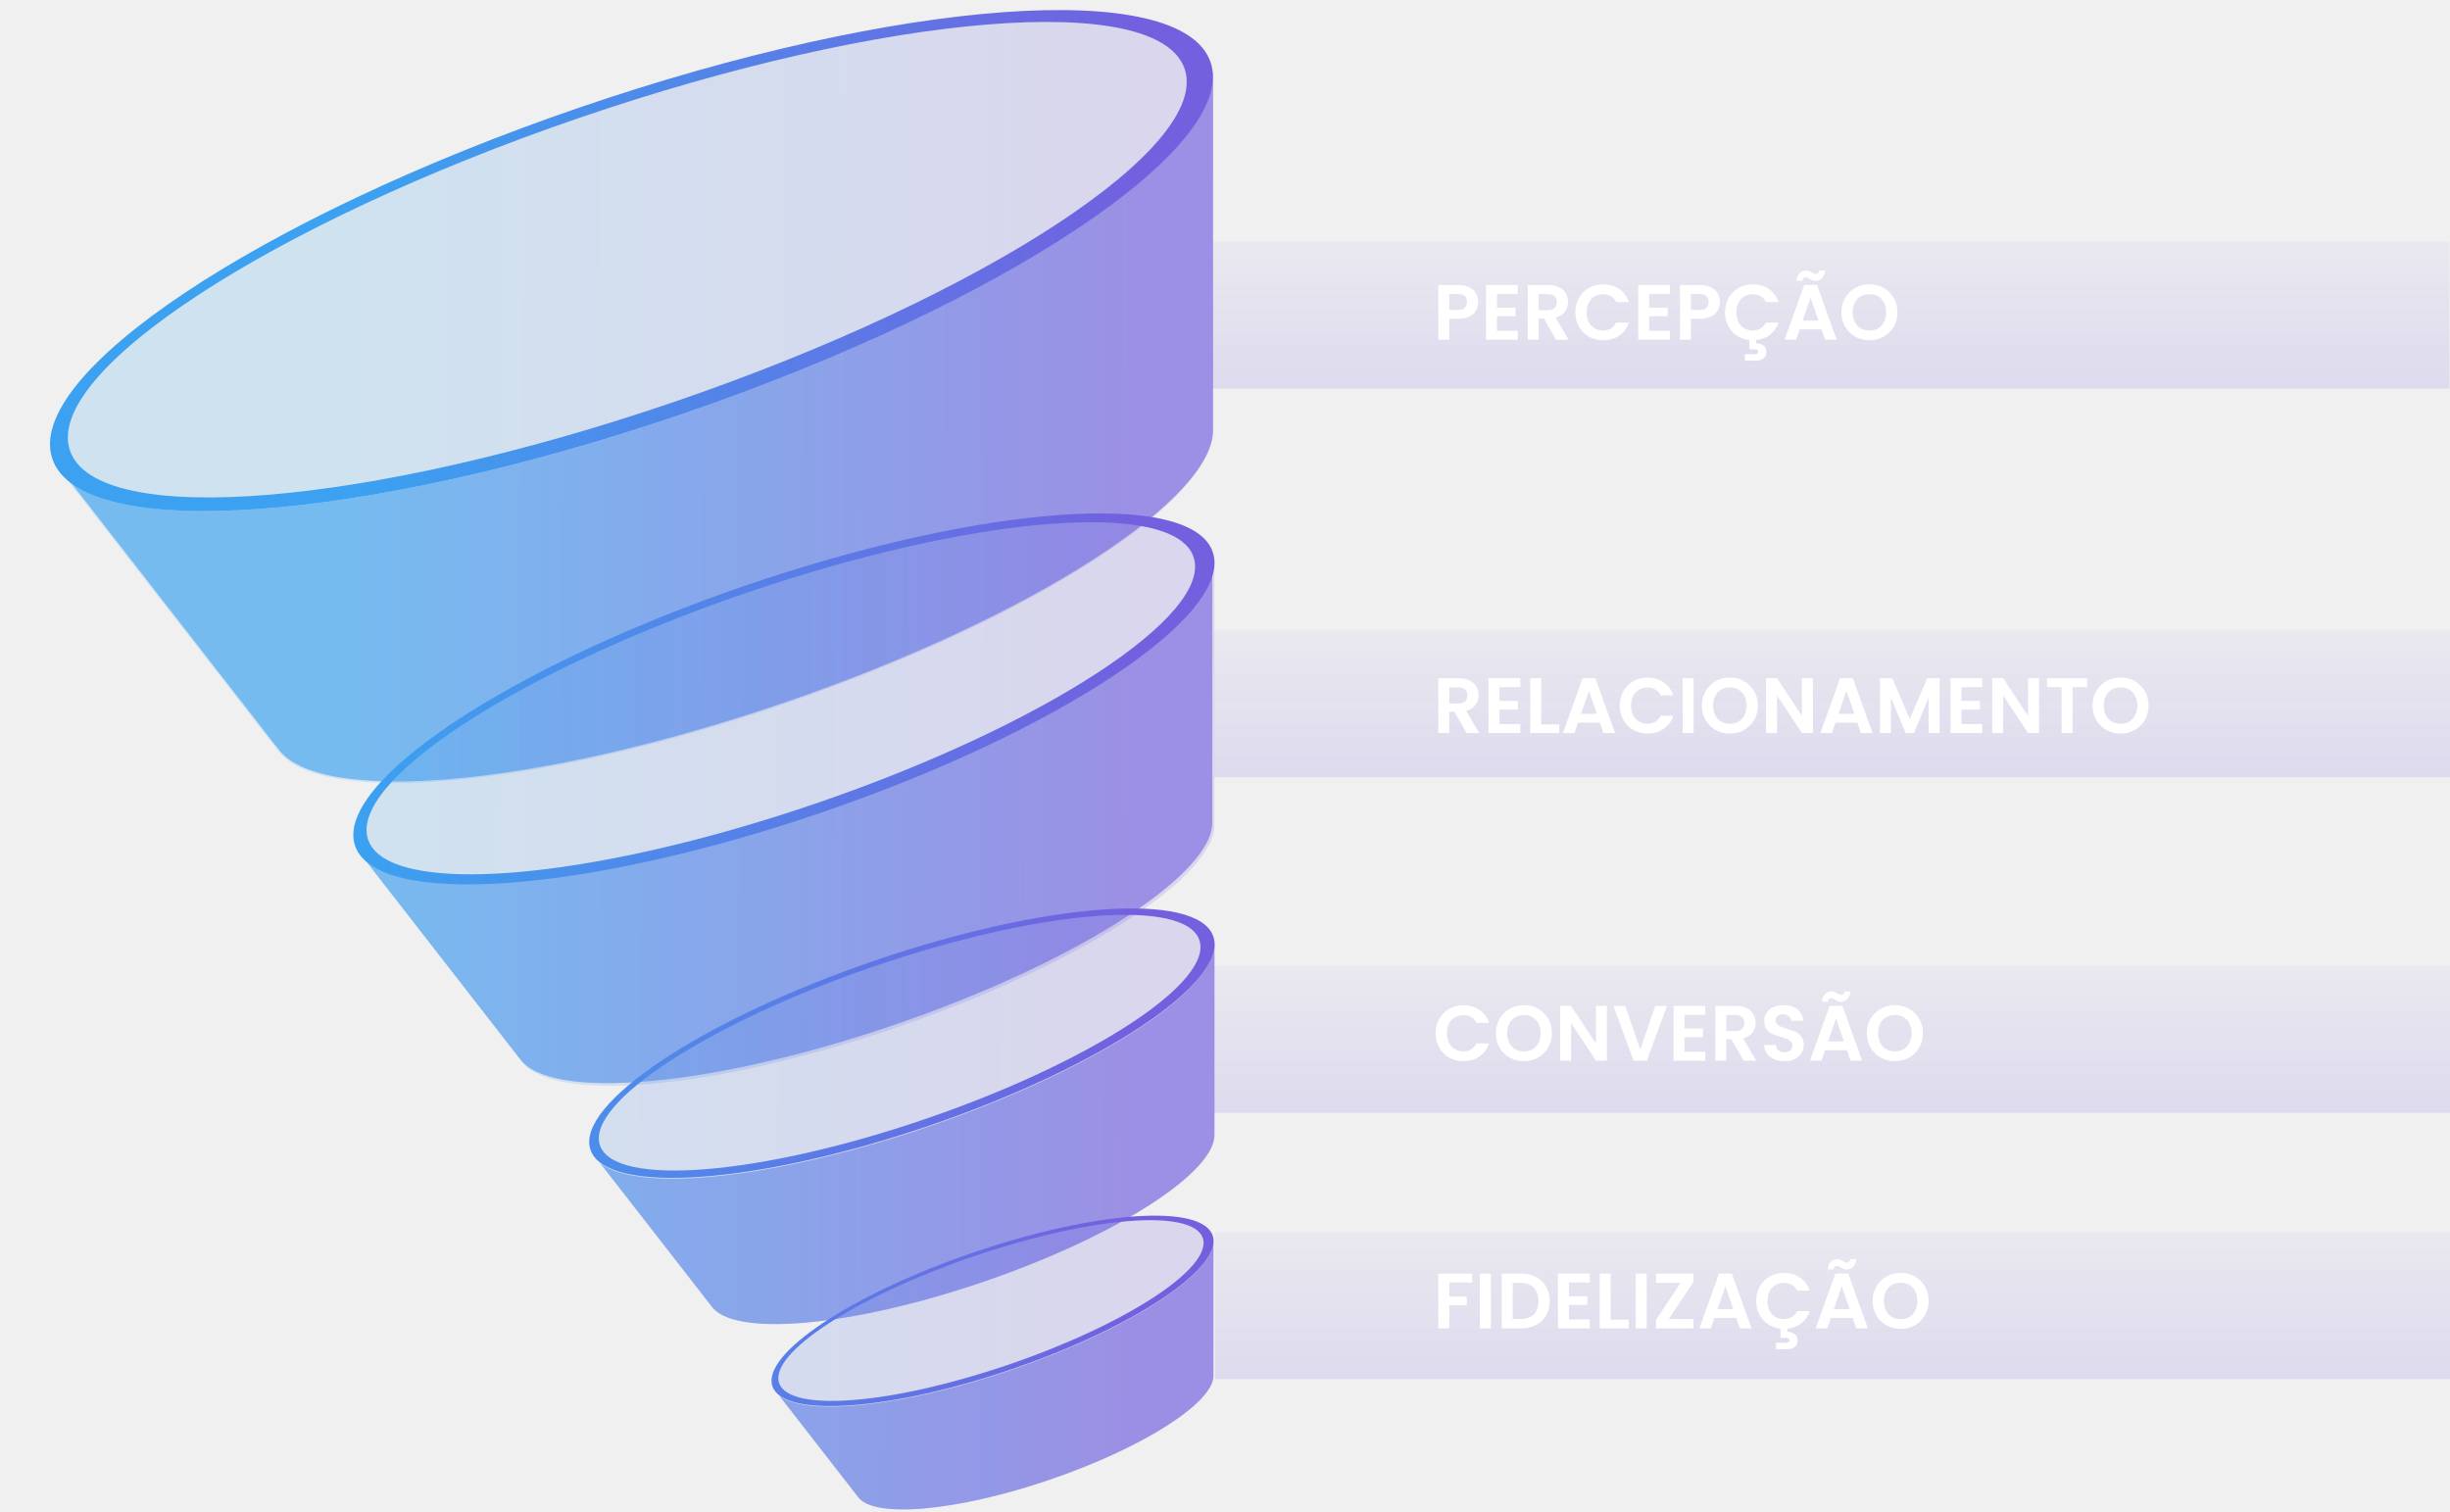
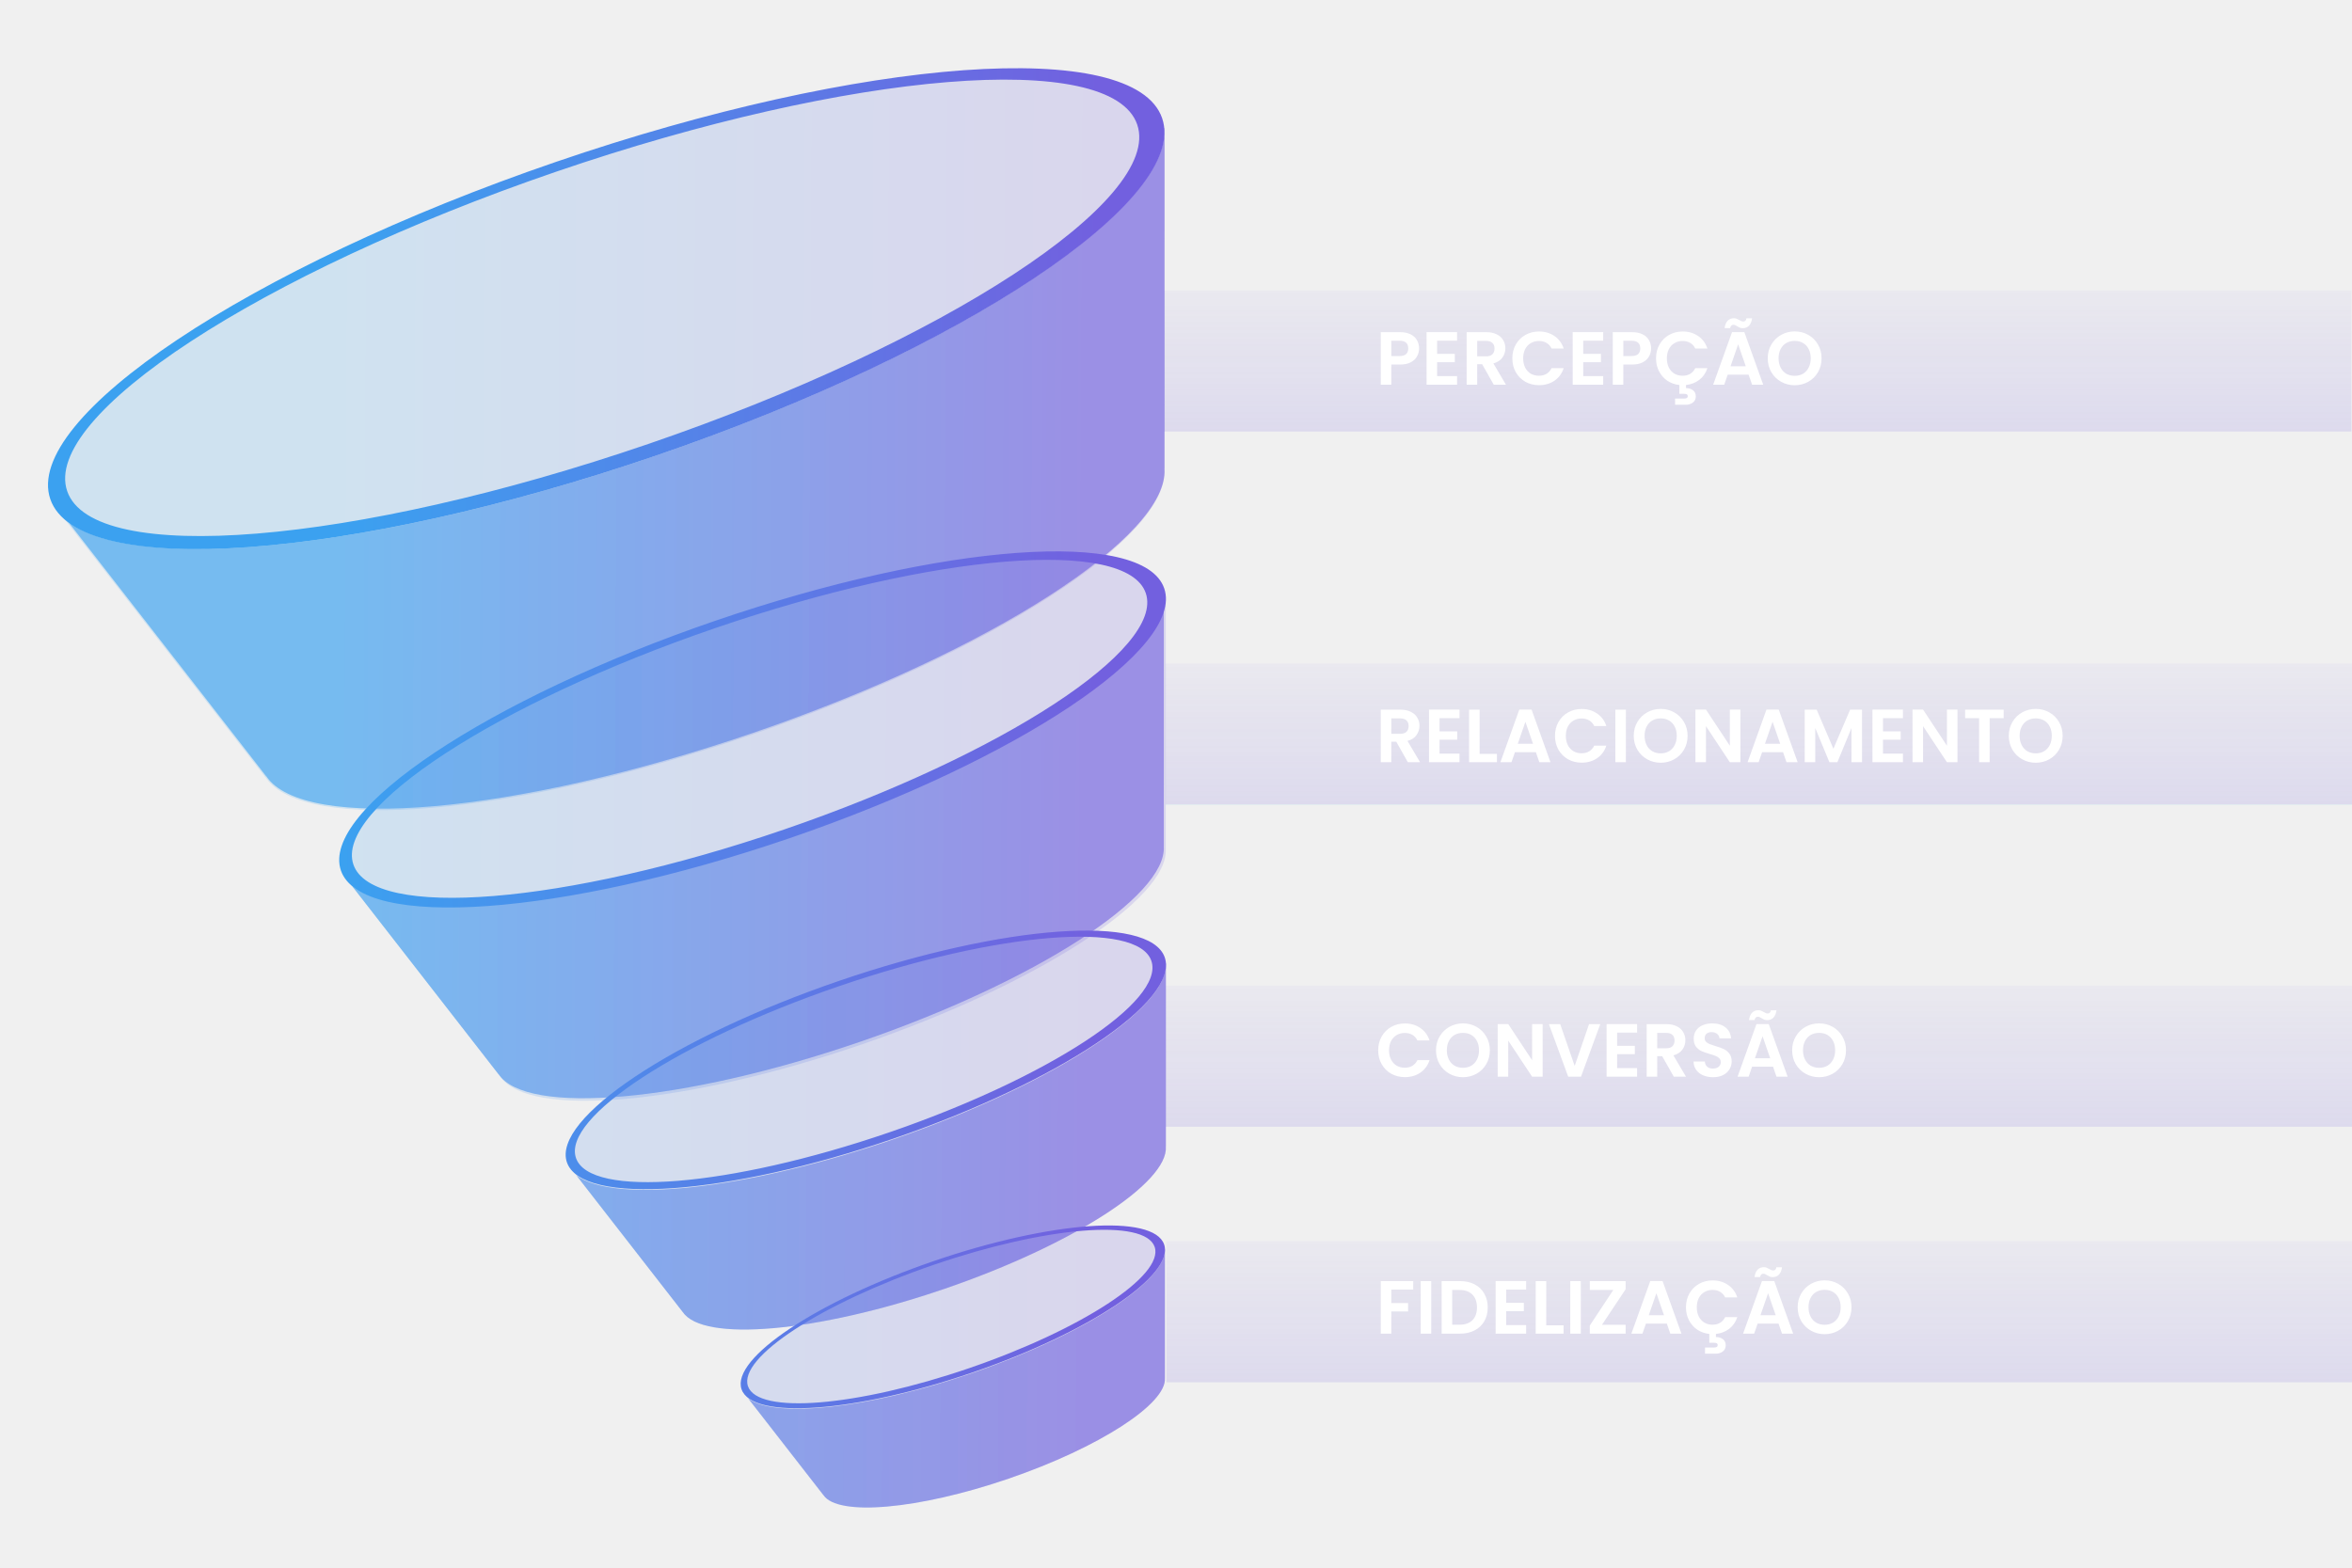
- <svg xmlns="http://www.w3.org/2000/svg" width="100%" height="100%" viewBox="0 0 937 578" fill="none">
+ <svg xmlns="http://www.w3.org/2000/svg" width="30em" height="20em" viewBox="0 0 937 578" fill="none">
  <g clip-path="url(#clip0_1770_126)" y="9.285">
    <g class="step">
      <path opacity="0.3" fill-rule="evenodd" clip-rule="evenodd" d="M460.713 29.202C460.636 27.691 460.362 26.231 459.884 24.827C449.326 -6.186 343.302 1.854 223.072 42.785C102.842 83.716 13.935 142.038 24.494 173.051C24.806 173.97 25.203 174.854 25.681 175.705L20.894 177.317L105.872 286.541L105.92 286.524C120.806 308.921 205.107 301.749 299.937 269.255C394.767 236.76 465.749 190.723 463.771 163.903L463.795 163.895L463.809 28.159L460.713 29.202Z" fill="url(#paint4_linear_1770_126)" fill-opacity="0.6" />
      <path fill-rule="evenodd" clip-rule="evenodd" d="M261.549 158.143C383.863 116.23 474.047 56.071 462.98 23.772C451.912 -8.526 343.785 -0.733 221.47 41.179C99.156 83.092 8.972 143.251 20.039 175.55C31.107 207.848 139.234 200.055 261.549 158.143ZM258.469 153.501C376.182 113.165 463.296 56.214 453.045 26.295C442.793 -3.623 339.057 4.822 221.344 45.157C103.63 85.493 16.516 142.445 26.768 172.363C37.019 202.281 140.755 193.837 258.469 153.501Z" fill="url(#paint4_linear_1770_126)" />
      <path fill-rule="evenodd" clip-rule="evenodd" d="M27.285 184.758L106.019 285.955L106.067 285.939C120.953 308.335 205.253 301.164 300.083 268.669C394.913 236.175 465.896 190.137 463.918 163.318L463.941 163.309L463.955 27.574L463.788 27.63C466.533 60.816 378.86 117.873 261.626 158.099C152.951 195.388 55.447 205.665 27.285 184.758Z" fill="url(#paint4_linear_1770_126)" fill-opacity="0.6" />
      <path opacity="0.15" d="M463.658 92.418L936.764 92.418L936.764 148.623L463.658 148.623L463.658 92.418Z" fill="url(#paint9_linear_1770_126)" />
      <path d="M565.342 115.501C565.342 116.621 565.072 117.671 564.532 118.651C564.012 119.631 563.182 120.421 562.042 121.021C560.922 121.621 559.502 121.921 557.782 121.921H554.272V129.961H550.072V109.021H557.782C559.402 109.021 560.782 109.301 561.922 109.861C563.062 110.421 563.912 111.191 564.472 112.171C565.052 113.151 565.342 114.261 565.342 115.501ZM557.602 118.531C558.762 118.531 559.622 118.271 560.182 117.751C560.742 117.211 561.022 116.461 561.022 115.501C561.022 113.461 559.882 112.441 557.602 112.441H554.272V118.531H557.602ZM572.524 112.411V117.661H579.574V120.991H572.524V126.541H580.474V129.961H568.324V108.991H580.474V112.411H572.524ZM595.091 129.961L590.471 121.801H588.491V129.961H584.291V109.021H592.151C593.771 109.021 595.151 109.311 596.291 109.891C597.431 110.451 598.281 111.221 598.841 112.201C599.421 113.161 599.711 114.241 599.711 115.441C599.711 116.821 599.311 118.071 598.511 119.191C597.711 120.291 596.521 121.051 594.941 121.471L599.951 129.961H595.091ZM588.491 118.651H592.001C593.141 118.651 593.991 118.381 594.551 117.841C595.111 117.281 595.391 116.511 595.391 115.531C595.391 114.571 595.111 113.831 594.551 113.311C593.991 112.771 593.141 112.501 592.001 112.501H588.491V118.651ZM602.489 119.461C602.489 117.401 602.949 115.561 603.869 113.941C604.809 112.301 606.079 111.031 607.679 110.131C609.299 109.211 611.109 108.751 613.109 108.751C615.449 108.751 617.499 109.351 619.259 110.551C621.019 111.751 622.249 113.411 622.949 115.531H618.119C617.639 114.531 616.959 113.781 616.079 113.281C615.219 112.781 614.219 112.531 613.079 112.531C611.859 112.531 610.769 112.821 609.809 113.401C608.869 113.961 608.129 114.761 607.589 115.801C607.069 116.841 606.809 118.061 606.809 119.461C606.809 120.841 607.069 122.061 607.589 123.121C608.129 124.161 608.869 124.971 609.809 125.551C610.769 126.111 611.859 126.391 613.079 126.391C614.219 126.391 615.219 126.141 616.079 125.641C616.959 125.121 617.639 124.361 618.119 123.361H622.949C622.249 125.501 621.019 127.171 619.259 128.371C617.519 129.551 615.469 130.141 613.109 130.141C611.109 130.141 609.299 129.691 607.679 128.791C606.079 127.871 604.809 126.601 603.869 124.981C602.949 123.361 602.489 121.521 602.489 119.461ZM630.737 112.411V117.661H637.787V120.991H630.737V126.541H638.687V129.961H626.537V108.991H638.687V112.411H630.737ZM657.774 115.501C657.774 116.621 657.504 117.671 656.964 118.651C656.444 119.631 655.614 120.421 654.474 121.021C653.354 121.621 651.934 121.921 650.214 121.921H646.704V129.961H642.504V109.021H650.214C651.834 109.021 653.214 109.301 654.354 109.861C655.494 110.421 656.344 111.191 656.904 112.171C657.484 113.151 657.774 114.261 657.774 115.501ZM650.034 118.531C651.194 118.531 652.054 118.271 652.614 117.751C653.174 117.211 653.454 116.461 653.454 115.501C653.454 113.461 652.314 112.441 650.034 112.441H646.704V118.531H650.034ZM670.326 126.391C671.466 126.391 672.466 126.141 673.326 125.641C674.206 125.121 674.886 124.361 675.366 123.361H680.196C679.576 125.281 678.506 126.831 676.986 128.011C675.486 129.171 673.716 129.861 671.676 130.081V131.311C672.776 131.311 673.696 131.591 674.436 132.151C675.196 132.711 675.576 133.521 675.576 134.581C675.576 135.661 675.186 136.491 674.406 137.071C673.646 137.651 672.706 137.941 671.586 137.941H667.326V135.481H670.896C671.376 135.481 671.736 135.411 671.976 135.271C672.236 135.131 672.366 134.881 672.366 134.521C672.366 134.161 672.236 133.911 671.976 133.771C671.736 133.651 671.376 133.591 670.896 133.591H669.036V130.081C667.256 129.881 665.656 129.311 664.236 128.371C662.836 127.411 661.736 126.161 660.936 124.621C660.136 123.081 659.736 121.361 659.736 119.461C659.736 117.401 660.196 115.561 661.116 113.941C662.056 112.301 663.326 111.031 664.926 110.131C666.546 109.211 668.356 108.751 670.356 108.751C672.696 108.751 674.746 109.351 676.506 110.551C678.266 111.751 679.496 113.411 680.196 115.531H675.366C674.886 114.531 674.206 113.781 673.326 113.281C672.466 112.781 671.466 112.531 670.326 112.531C669.106 112.531 668.016 112.821 667.056 113.401C666.116 113.961 665.376 114.761 664.836 115.801C664.316 116.841 664.056 118.061 664.056 119.461C664.056 120.841 664.316 122.061 664.836 123.121C665.376 124.161 666.116 124.971 667.056 125.551C668.016 126.111 669.106 126.391 670.326 126.391ZM696.623 125.971H688.283L686.903 129.961H682.493L690.023 108.991H694.913L702.443 129.961H698.003L696.623 125.971ZM695.483 122.611L692.453 113.851L689.423 122.611H695.483ZM687.053 107.401C687.233 106.081 687.643 105.101 688.283 104.461C688.943 103.801 689.773 103.471 690.773 103.471C691.193 103.471 691.563 103.541 691.883 103.681C692.203 103.801 692.563 103.981 692.963 104.221C693.563 104.601 694.063 104.791 694.463 104.791C695.203 104.791 695.633 104.361 695.753 103.501H698.003C697.823 104.821 697.403 105.811 696.743 106.471C696.103 107.111 695.283 107.431 694.283 107.431C693.863 107.431 693.493 107.371 693.173 107.251C692.853 107.111 692.493 106.921 692.093 106.681C691.513 106.281 691.013 106.081 690.593 106.081C689.853 106.081 689.413 106.521 689.273 107.401H687.053ZM714.978 130.171C713.018 130.171 711.218 129.711 709.578 128.791C707.938 127.871 706.638 126.601 705.678 124.981C704.718 123.341 704.238 121.491 704.238 119.431C704.238 117.391 704.718 115.561 705.678 113.941C706.638 112.301 707.938 111.021 709.578 110.101C711.218 109.181 713.018 108.721 714.978 108.721C716.958 108.721 718.758 109.181 720.378 110.101C722.018 111.021 723.308 112.301 724.248 113.941C725.208 115.561 725.688 117.391 725.688 119.431C725.688 121.491 725.208 123.341 724.248 124.981C723.308 126.601 722.018 127.871 720.378 128.791C718.738 129.711 716.938 130.171 714.978 130.171ZM714.978 126.421C716.238 126.421 717.348 126.141 718.308 125.581C719.268 125.001 720.018 124.181 720.558 123.121C721.098 122.061 721.368 120.831 721.368 119.431C721.368 118.031 721.098 116.811 720.558 115.771C720.018 114.711 719.268 113.901 718.308 113.341C717.348 112.781 716.238 112.501 714.978 112.501C713.718 112.501 712.598 112.781 711.618 113.341C710.658 113.901 709.908 114.711 709.368 115.771C708.828 116.811 708.558 118.031 708.558 119.431C708.558 120.831 708.828 122.061 709.368 123.121C709.908 124.181 710.658 125.001 711.618 125.581C712.598 126.141 713.718 126.421 714.978 126.421Z" fill="white" />
    </g>
    <g class="step">
      <path opacity="0.3" fill-rule="evenodd" clip-rule="evenodd" d="M462.133 215.138C462.076 214.02 461.873 212.939 461.52 211.9C453.701 188.935 375.189 194.888 286.158 225.198C197.126 255.508 131.29 298.696 139.108 321.661C139.34 322.341 139.633 322.996 139.987 323.625L136.443 324.819L199.37 405.7L199.405 405.688C210.428 422.274 272.854 416.963 343.077 392.901C413.3 368.838 465.864 334.746 464.398 314.886L464.416 314.88L464.426 214.366L462.133 215.138Z" fill="url(#paint4_linear_1770_126)" fill-opacity="0.6" />
      <path fill-rule="evenodd" clip-rule="evenodd" d="M314.65 310.627C405.225 279.59 472.007 235.041 463.812 211.124C455.616 187.207 375.547 192.978 284.972 224.014C194.396 255.051 127.614 299.6 135.81 323.517C144.006 347.434 224.075 341.663 314.65 310.627ZM312.37 307.192C399.537 277.323 464.047 235.15 456.455 212.995C448.863 190.84 372.046 197.094 284.878 226.963C197.71 256.831 133.201 299.005 140.793 321.16C148.384 343.314 225.202 337.061 312.37 307.192Z" fill="url(#paint4_linear_1770_126)" />
      <path fill-rule="evenodd" clip-rule="evenodd" d="M140.281 329.76L198.587 404.701L198.622 404.689C209.644 421.274 272.07 415.964 342.294 391.901C412.517 367.839 465.08 333.747 463.615 313.887L463.632 313.881L463.642 213.367L463.519 213.409C465.55 237.983 400.627 280.234 313.816 310.021C233.338 337.635 161.132 345.245 140.281 329.76Z" fill="url(#paint4_linear_1770_126)" fill-opacity="0.6" />
      <path opacity="0.15" d="M464.355 241.096L937.462 241.096L937.462 297.301L464.355 297.301L464.355 241.096Z" fill="url(#paint8_linear_1770_126)" />
      <path d="M560.872 280.381L556.252 272.221H554.272V280.381H550.072V259.441H557.932C559.552 259.441 560.932 259.731 562.072 260.311C563.212 260.871 564.062 261.641 564.622 262.621C565.202 263.581 565.492 264.661 565.492 265.861C565.492 267.241 565.092 268.491 564.292 269.611C563.492 270.711 562.302 271.471 560.722 271.891L565.732 280.381H560.872ZM554.272 269.071H557.782C558.922 269.071 559.772 268.801 560.332 268.261C560.892 267.701 561.172 266.931 561.172 265.951C561.172 264.991 560.892 264.251 560.332 263.731C559.772 263.191 558.922 262.921 557.782 262.921H554.272V269.071ZM573.491 262.831V268.081H580.541V271.411H573.491V276.961H581.441V280.381H569.291V259.411H581.441V262.831H573.491ZM589.458 277.051H596.358V280.381H585.258V259.441H589.458V277.051ZM611.867 276.391H603.527L602.147 280.381H597.737L605.267 259.411H610.157L617.687 280.381H613.247L611.867 276.391ZM610.727 273.031L607.697 264.271L604.667 273.031H610.727ZM619.482 269.881C619.482 267.821 619.942 265.981 620.862 264.361C621.802 262.721 623.072 261.451 624.672 260.551C626.292 259.631 628.102 259.171 630.102 259.171C632.442 259.171 634.492 259.771 636.252 260.971C638.012 262.171 639.242 263.831 639.942 265.951H635.112C634.632 264.951 633.952 264.201 633.072 263.701C632.212 263.201 631.212 262.951 630.072 262.951C628.852 262.951 627.762 263.241 626.802 263.821C625.862 264.381 625.122 265.181 624.582 266.221C624.062 267.261 623.802 268.481 623.802 269.881C623.802 271.261 624.062 272.481 624.582 273.541C625.122 274.581 625.862 275.391 626.802 275.971C627.762 276.531 628.852 276.811 630.072 276.811C631.212 276.811 632.212 276.561 633.072 276.061C633.952 275.541 634.632 274.781 635.112 273.781H639.942C639.242 275.921 638.012 277.591 636.252 278.791C634.512 279.971 632.462 280.561 630.102 280.561C628.102 280.561 626.292 280.111 624.672 279.211C623.072 278.291 621.802 277.021 620.862 275.401C619.942 273.781 619.482 271.941 619.482 269.881ZM647.729 259.441V280.381H643.529V259.441H647.729ZM661.599 280.591C659.639 280.591 657.839 280.131 656.199 279.211C654.559 278.291 653.259 277.021 652.299 275.401C651.339 273.761 650.859 271.911 650.859 269.851C650.859 267.811 651.339 265.981 652.299 264.361C653.259 262.721 654.559 261.441 656.199 260.521C657.839 259.601 659.639 259.141 661.599 259.141C663.579 259.141 665.379 259.601 666.999 260.521C668.639 261.441 669.929 262.721 670.869 264.361C671.829 265.981 672.309 267.811 672.309 269.851C672.309 271.911 671.829 273.761 670.869 275.401C669.929 277.021 668.639 278.291 666.999 279.211C665.359 280.131 663.559 280.591 661.599 280.591ZM661.599 276.841C662.859 276.841 663.969 276.561 664.929 276.001C665.889 275.421 666.639 274.601 667.179 273.541C667.719 272.481 667.989 271.251 667.989 269.851C667.989 268.451 667.719 267.231 667.179 266.191C666.639 265.131 665.889 264.321 664.929 263.761C663.969 263.201 662.859 262.921 661.599 262.921C660.339 262.921 659.219 263.201 658.239 263.761C657.279 264.321 656.529 265.131 655.989 266.191C655.449 267.231 655.179 268.451 655.179 269.851C655.179 271.251 655.449 272.481 655.989 273.541C656.529 274.601 657.279 275.421 658.239 276.001C659.219 276.561 660.339 276.841 661.599 276.841ZM693.343 280.381H689.143L679.633 266.011V280.381H675.433V259.411H679.633L689.143 273.811V259.411H693.343V280.381ZM710.334 276.391H701.994L700.614 280.381H696.204L703.734 259.411H708.624L716.154 280.381H711.714L710.334 276.391ZM709.194 273.031L706.164 264.271L703.134 273.031H709.194ZM741.798 259.441V280.381H737.598V266.761L731.988 280.381H728.808L723.168 266.761V280.381H718.968V259.441H723.738L730.398 275.011L737.058 259.441H741.798ZM750.151 262.831V268.081H757.201V271.411H750.151V276.961H758.101V280.381H745.951V259.411H758.101V262.831H750.151ZM779.828 280.381H775.628L766.118 266.011V280.381H761.918V259.411H766.118L775.628 273.811V259.411H779.828V280.381ZM798.228 259.441V262.831H792.648V280.381H788.448V262.831H782.868V259.441H798.228ZM811.013 280.591C809.053 280.591 807.253 280.131 805.613 279.211C803.973 278.291 802.673 277.021 801.713 275.401C800.753 273.761 800.273 271.911 800.273 269.851C800.273 267.811 800.753 265.981 801.713 264.361C802.673 262.721 803.973 261.441 805.613 260.521C807.253 259.601 809.053 259.141 811.013 259.141C812.993 259.141 814.793 259.601 816.413 260.521C818.053 261.441 819.343 262.721 820.283 264.361C821.243 265.981 821.723 267.811 821.723 269.851C821.723 271.911 821.243 273.761 820.283 275.401C819.343 277.021 818.053 278.291 816.413 279.211C814.773 280.131 812.973 280.591 811.013 280.591ZM811.013 276.841C812.273 276.841 813.383 276.561 814.343 276.001C815.303 275.421 816.053 274.601 816.593 273.541C817.133 272.481 817.403 271.251 817.403 269.851C817.403 268.451 817.133 267.231 816.593 266.191C816.053 265.131 815.303 264.321 814.343 263.761C813.383 263.201 812.273 262.921 811.013 262.921C809.753 262.921 808.633 263.201 807.653 263.761C806.693 264.321 805.943 265.131 805.403 266.191C804.863 267.231 804.593 268.451 804.593 269.851C804.593 271.251 804.863 272.481 805.403 273.541C805.943 274.601 806.693 275.421 807.653 276.001C808.633 276.561 809.753 276.841 811.013 276.841Z" fill="white" />
    </g>
    <g class="step">
      <path opacity="0.3" fill-rule="evenodd" clip-rule="evenodd" d="M462.809 361.102C462.768 360.289 462.62 359.504 462.363 358.749C456.686 342.072 399.673 346.396 335.021 368.406C270.37 390.415 222.562 421.777 228.239 438.454C228.407 438.948 228.621 439.424 228.878 439.881L226.303 440.748L271.999 499.481L272.025 499.473C280.029 511.516 325.361 507.66 376.354 490.186C427.348 472.713 465.517 447.957 464.453 433.535L464.466 433.531L464.473 360.541L462.809 361.102Z" fill="url(#paint4_linear_1770_126)" fill-opacity="0.6" />
      <path fill-rule="evenodd" clip-rule="evenodd" d="M355.711 430.44C421.484 407.903 469.979 375.553 464.028 358.185C458.076 340.817 399.933 345.008 334.16 367.545C268.387 390.083 219.892 422.433 225.844 439.801C231.795 457.169 289.939 452.978 355.711 430.44ZM354.055 427.944C417.353 406.254 464.198 375.629 458.685 359.541C453.172 343.453 397.39 347.994 334.092 369.684C270.793 391.374 223.949 421.999 229.462 438.087C234.974 454.175 290.757 449.634 354.055 427.944Z" fill="url(#paint4_linear_1770_126)" />
      <path fill-rule="evenodd" clip-rule="evenodd" d="M229.66 445.061L271.999 499.48L272.024 499.471C280.025 511.517 325.358 507.661 376.354 490.187C427.35 472.713 465.52 447.955 464.453 433.534L464.466 433.529L464.474 360.54L464.384 360.57C465.86 378.415 418.715 409.096 355.675 430.727C297.235 450.779 244.801 456.305 229.66 445.061Z" fill="url(#paint4_linear_1770_126)" fill-opacity="0.6" />
      <path opacity="0.15" d="M464.355 369.43L937.462 369.43L937.462 425.635L464.355 425.635L464.355 369.43Z" fill="url(#paint7_linear_1770_126)" />
      <path d="M549.052 395.184C549.052 393.124 549.512 391.284 550.432 389.664C551.372 388.024 552.642 386.754 554.242 385.854C555.862 384.934 557.672 384.474 559.672 384.474C562.012 384.474 564.062 385.074 565.822 386.274C567.582 387.474 568.812 389.134 569.512 391.254H564.682C564.202 390.254 563.522 389.504 562.642 389.004C561.782 388.504 560.782 388.254 559.642 388.254C558.422 388.254 557.332 388.544 556.372 389.124C555.432 389.684 554.692 390.484 554.152 391.524C553.632 392.564 553.372 393.784 553.372 395.184C553.372 396.564 553.632 397.784 554.152 398.844C554.692 399.884 555.432 400.694 556.372 401.274C557.332 401.834 558.422 402.114 559.642 402.114C560.782 402.114 561.782 401.864 562.642 401.364C563.522 400.844 564.202 400.084 564.682 399.084H569.512C568.812 401.224 567.582 402.894 565.822 404.094C564.082 405.274 562.032 405.864 559.672 405.864C557.672 405.864 555.862 405.414 554.242 404.514C552.642 403.594 551.372 402.324 550.432 400.704C549.512 399.084 549.052 397.244 549.052 395.184ZM582.819 405.894C580.859 405.894 579.059 405.434 577.419 404.514C575.779 403.594 574.479 402.324 573.519 400.704C572.559 399.064 572.079 397.214 572.079 395.154C572.079 393.114 572.559 391.284 573.519 389.664C574.479 388.024 575.779 386.744 577.419 385.824C579.059 384.904 580.859 384.444 582.819 384.444C584.799 384.444 586.599 384.904 588.219 385.824C589.859 386.744 591.149 388.024 592.089 389.664C593.049 391.284 593.529 393.114 593.529 395.154C593.529 397.214 593.049 399.064 592.089 400.704C591.149 402.324 589.859 403.594 588.219 404.514C586.579 405.434 584.779 405.894 582.819 405.894ZM582.819 402.144C584.079 402.144 585.189 401.864 586.149 401.304C587.109 400.724 587.859 399.904 588.399 398.844C588.939 397.784 589.209 396.554 589.209 395.154C589.209 393.754 588.939 392.534 588.399 391.494C587.859 390.434 587.109 389.624 586.149 389.064C585.189 388.504 584.079 388.224 582.819 388.224C581.559 388.224 580.439 388.504 579.459 389.064C578.499 389.624 577.749 390.434 577.209 391.494C576.669 392.534 576.399 393.754 576.399 395.154C576.399 396.554 576.669 397.784 577.209 398.844C577.749 399.904 578.499 400.724 579.459 401.304C580.439 401.864 581.559 402.144 582.819 402.144ZM614.564 405.684H610.364L600.854 391.314V405.684H596.654V384.714H600.854L610.364 399.114V384.714H614.564V405.684ZM637.525 384.744L629.845 405.684H624.745L617.065 384.744H621.565L627.325 401.394L633.055 384.744H637.525ZM644.243 388.134V393.384H651.293V396.714H644.243V402.264H652.193V405.684H640.043V384.714H652.193V388.134H644.243ZM666.809 405.684L662.189 397.524H660.209V405.684H656.009V384.744H663.869C665.489 384.744 666.869 385.034 668.009 385.614C669.149 386.174 669.999 386.944 670.559 387.924C671.139 388.884 671.429 389.964 671.429 391.164C671.429 392.544 671.029 393.794 670.229 394.914C669.429 396.014 668.239 396.774 666.659 397.194L671.669 405.684H666.809ZM660.209 394.374H663.719C664.859 394.374 665.709 394.104 666.269 393.564C666.829 393.004 667.109 392.234 667.109 391.254C667.109 390.294 666.829 389.554 666.269 389.034C665.709 388.494 664.859 388.224 663.719 388.224H660.209V394.374ZM682.458 405.894C680.998 405.894 679.678 405.644 678.498 405.144C677.338 404.644 676.418 403.924 675.738 402.984C675.058 402.044 674.708 400.934 674.688 399.654H679.188C679.248 400.514 679.548 401.194 680.088 401.694C680.648 402.194 681.408 402.444 682.368 402.444C683.348 402.444 684.118 402.214 684.678 401.754C685.238 401.274 685.518 400.654 685.518 399.894C685.518 399.274 685.328 398.764 684.948 398.364C684.568 397.964 684.088 397.654 683.508 397.434C682.948 397.194 682.168 396.934 681.168 396.654C679.808 396.254 678.698 395.864 677.838 395.484C676.998 395.084 676.268 394.494 675.648 393.714C675.048 392.914 674.748 391.854 674.748 390.534C674.748 389.294 675.058 388.214 675.678 387.294C676.298 386.374 677.168 385.674 678.288 385.194C679.408 384.694 680.688 384.444 682.128 384.444C684.288 384.444 686.038 384.974 687.378 386.034C688.738 387.074 689.488 388.534 689.628 390.414H685.008C684.968 389.694 684.658 389.104 684.078 388.644C683.518 388.164 682.768 387.924 681.828 387.924C681.008 387.924 680.348 388.134 679.848 388.554C679.368 388.974 679.128 389.584 679.128 390.384C679.128 390.944 679.308 391.414 679.668 391.794C680.048 392.154 680.508 392.454 681.048 392.694C681.608 392.914 682.388 393.174 683.388 393.474C684.748 393.874 685.858 394.274 686.718 394.674C687.578 395.074 688.318 395.674 688.938 396.474C689.558 397.274 689.868 398.324 689.868 399.624C689.868 400.744 689.578 401.784 688.998 402.744C688.418 403.704 687.568 404.474 686.448 405.054C685.328 405.614 683.998 405.894 682.458 405.894ZM706.349 401.694H698.009L696.629 405.684H692.219L699.749 384.714H704.639L712.169 405.684H707.729L706.349 401.694ZM705.209 398.334L702.179 389.574L699.149 398.334H705.209ZM696.779 383.124C696.959 381.804 697.369 380.824 698.009 380.184C698.669 379.524 699.499 379.194 700.499 379.194C700.919 379.194 701.289 379.264 701.609 379.404C701.929 379.524 702.289 379.704 702.689 379.944C703.289 380.324 703.789 380.514 704.189 380.514C704.929 380.514 705.359 380.084 705.479 379.224H707.729C707.549 380.544 707.129 381.534 706.469 382.194C705.829 382.834 705.009 383.154 704.009 383.154C703.589 383.154 703.219 383.094 702.899 382.974C702.579 382.834 702.219 382.644 701.819 382.404C701.239 382.004 700.739 381.804 700.319 381.804C699.579 381.804 699.139 382.244 698.999 383.124H696.779ZM724.704 405.894C722.744 405.894 720.944 405.434 719.304 404.514C717.664 403.594 716.364 402.324 715.404 400.704C714.444 399.064 713.964 397.214 713.964 395.154C713.964 393.114 714.444 391.284 715.404 389.664C716.364 388.024 717.664 386.744 719.304 385.824C720.944 384.904 722.744 384.444 724.704 384.444C726.684 384.444 728.484 384.904 730.104 385.824C731.744 386.744 733.034 388.024 733.974 389.664C734.934 391.284 735.414 393.114 735.414 395.154C735.414 397.214 734.934 399.064 733.974 400.704C733.034 402.324 731.744 403.594 730.104 404.514C728.464 405.434 726.664 405.894 724.704 405.894ZM724.704 402.144C725.964 402.144 727.074 401.864 728.034 401.304C728.994 400.724 729.744 399.904 730.284 398.844C730.824 397.784 731.094 396.554 731.094 395.154C731.094 393.754 730.824 392.534 730.284 391.494C729.744 390.434 728.994 389.624 728.034 389.064C727.074 388.504 725.964 388.224 724.704 388.224C723.444 388.224 722.324 388.504 721.344 389.064C720.384 389.624 719.634 390.434 719.094 391.494C718.554 392.534 718.284 393.754 718.284 395.154C718.284 396.554 718.554 397.784 719.094 398.844C719.634 399.904 720.384 400.724 721.344 401.304C722.324 401.864 723.444 402.144 724.704 402.144Z" fill="white" />
    </g>
    <g class="step">
      <path fill-rule="evenodd" clip-rule="evenodd" d="M298.115 533.962L328.042 572.427L328.059 572.422C333.714 580.936 365.757 578.211 401.802 565.859C437.848 553.508 464.828 536.008 464.073 525.815L464.082 525.812L464.087 474.221L464.024 474.243C465.065 486.856 431.742 508.542 387.185 523.83C345.878 538.004 308.816 541.91 298.115 533.962Z" fill="url(#paint4_linear_1770_126)" fill-opacity="0.6" />
      <path opacity="0.3" fill-rule="evenodd" clip-rule="evenodd" d="M462.911 474.618C462.882 474.044 462.778 473.49 462.596 472.957C458.583 461.169 418.285 464.225 372.588 479.782C326.891 495.339 293.099 517.506 297.112 529.294C297.23 529.643 297.381 529.978 297.562 530.301L295.743 530.914L328.042 572.428L328.06 572.422C333.718 580.934 365.759 578.208 401.803 565.858C437.846 553.507 464.825 536.009 464.073 525.815L464.082 525.812L464.087 474.222L462.911 474.618Z" fill="url(#paint4_linear_1770_126)" fill-opacity="0.6" />
      <path fill-rule="evenodd" clip-rule="evenodd" d="M387.212 523.615C433.702 507.685 467.979 484.82 463.772 472.544C459.566 460.268 418.468 463.23 371.979 479.16C325.489 495.09 291.212 517.956 295.418 530.232C299.625 542.508 340.722 539.546 387.212 523.615ZM386.041 521.85C430.782 506.52 463.893 484.873 459.996 473.502C456.1 462.13 416.671 465.34 371.931 480.671C327.19 496.002 294.079 517.648 297.976 529.02C301.872 540.391 341.301 537.181 386.041 521.85Z" fill="url(#paint4_linear_1770_126)" />
      <path opacity="0.15" d="M464.662 471.248L937.769 471.248L937.769 527.453L464.662 527.453L464.662 471.248Z" fill="url(#paint6_linear_1770_126)" />
      <path d="M563.002 487.138V490.528H554.272V495.898H560.962V499.228H554.272V508.078H550.072V487.138H563.002ZM570.18 487.138V508.078H565.98V487.138H570.18ZM581.65 487.138C583.85 487.138 585.78 487.568 587.44 488.428C589.12 489.288 590.41 490.518 591.31 492.118C592.23 493.698 592.69 495.538 592.69 497.638C592.69 499.738 592.23 501.578 591.31 503.158C590.41 504.718 589.12 505.928 587.44 506.788C585.78 507.648 583.85 508.078 581.65 508.078H574.33V487.138H581.65ZM581.5 504.508C583.7 504.508 585.4 503.908 586.6 502.708C587.8 501.508 588.4 499.818 588.4 497.638C588.4 495.458 587.8 493.758 586.6 492.538C585.4 491.298 583.7 490.678 581.5 490.678H578.53V504.508H581.5ZM600.034 490.528V495.778H607.084V499.108H600.034V504.658H607.984V508.078H595.834V487.108H607.984V490.528H600.034ZM616 504.748H622.9V508.078H611.8V487.138H616V504.748ZM629.77 487.138V508.078H625.57V487.138H629.77ZM638.21 504.538H647.63V508.078H633.35V504.838L642.71 490.678H633.35V487.138H647.63V490.378L638.21 504.538ZM664.045 504.088H655.705L654.325 508.078H649.915L657.445 487.108H662.335L669.865 508.078H665.425L664.045 504.088ZM662.905 500.728L659.875 491.968L656.845 500.728H662.905ZM682.249 504.508C683.389 504.508 684.389 504.258 685.249 503.758C686.129 503.238 686.809 502.478 687.289 501.478H692.119C691.499 503.398 690.429 504.948 688.909 506.128C687.409 507.288 685.639 507.978 683.599 508.198V509.428C684.699 509.428 685.619 509.708 686.359 510.268C687.119 510.828 687.499 511.638 687.499 512.698C687.499 513.778 687.109 514.608 686.329 515.188C685.569 515.768 684.629 516.058 683.509 516.058H679.249V513.598H682.819C683.299 513.598 683.659 513.528 683.899 513.388C684.159 513.248 684.289 512.998 684.289 512.638C684.289 512.278 684.159 512.028 683.899 511.888C683.659 511.768 683.299 511.708 682.819 511.708H680.959V508.198C679.179 507.998 677.579 507.428 676.159 506.488C674.759 505.528 673.659 504.278 672.859 502.738C672.059 501.198 671.659 499.478 671.659 497.578C671.659 495.518 672.119 493.678 673.039 492.058C673.979 490.418 675.249 489.148 676.849 488.248C678.469 487.328 680.279 486.868 682.279 486.868C684.619 486.868 686.669 487.468 688.429 488.668C690.189 489.868 691.419 491.528 692.119 493.648H687.289C686.809 492.648 686.129 491.898 685.249 491.398C684.389 490.898 683.389 490.648 682.249 490.648C681.029 490.648 679.939 490.938 678.979 491.518C678.039 492.078 677.299 492.878 676.759 493.918C676.239 494.958 675.979 496.178 675.979 497.578C675.979 498.958 676.239 500.178 676.759 501.238C677.299 502.278 678.039 503.088 678.979 503.668C679.939 504.228 681.029 504.508 682.249 504.508ZM708.547 504.088H700.207L698.827 508.078H694.417L701.947 487.108H706.837L714.367 508.078H709.927L708.547 504.088ZM707.407 500.728L704.377 491.968L701.347 500.728H707.407ZM698.977 485.518C699.157 484.198 699.567 483.218 700.207 482.578C700.867 481.918 701.697 481.588 702.697 481.588C703.117 481.588 703.487 481.658 703.807 481.798C704.127 481.918 704.487 482.098 704.887 482.338C705.487 482.718 705.987 482.908 706.387 482.908C707.127 482.908 707.557 482.478 707.677 481.618H709.927C709.747 482.938 709.327 483.928 708.667 484.588C708.027 485.228 707.207 485.548 706.207 485.548C705.787 485.548 705.417 485.488 705.097 485.368C704.777 485.228 704.417 485.038 704.017 484.798C703.437 484.398 702.937 484.198 702.517 484.198C701.777 484.198 701.337 484.638 701.197 485.518H698.977ZM726.901 508.288C724.941 508.288 723.141 507.828 721.501 506.908C719.861 505.988 718.561 504.718 717.601 503.098C716.641 501.458 716.161 499.608 716.161 497.548C716.161 495.508 716.641 493.678 717.601 492.058C718.561 490.418 719.861 489.138 721.501 488.218C723.141 487.298 724.941 486.838 726.901 486.838C728.881 486.838 730.681 487.298 732.301 488.218C733.941 489.138 735.231 490.418 736.171 492.058C737.131 493.678 737.611 495.508 737.611 497.548C737.611 499.608 737.131 501.458 736.171 503.098C735.231 504.718 733.941 505.988 732.301 506.908C730.661 507.828 728.861 508.288 726.901 508.288ZM726.901 504.538C728.161 504.538 729.271 504.258 730.231 503.698C731.191 503.118 731.941 502.298 732.481 501.238C733.021 500.178 733.291 498.948 733.291 497.548C733.291 496.148 733.021 494.928 732.481 493.888C731.941 492.828 731.191 492.018 730.231 491.458C729.271 490.898 728.161 490.618 726.901 490.618C725.641 490.618 724.521 490.898 723.541 491.458C722.581 492.018 721.831 492.828 721.291 493.888C720.751 494.928 720.481 496.148 720.481 497.548C720.481 498.948 720.751 500.178 721.291 501.238C721.831 502.298 722.581 503.118 723.541 503.698C724.521 504.258 725.641 504.538 726.901 504.538Z" fill="white" />
    </g>
  </g>
  <defs>
    <filter id="filter0_b_1770_126" x="7.285" y="7.574" width="476.673" height="311.328" filterUnits="userSpaceOnUse" color-interpolation-filters="sRGB">
      <feFlood flood-opacity="0" result="BackgroundImageFix" />
      <feGaussianBlur in="BackgroundImageFix" stdDeviation="10" />
      <feComposite in2="SourceAlpha" operator="in" result="effect1_backgroundBlur_1770_126" />
      <feBlend mode="normal" in="SourceGraphic" in2="effect1_backgroundBlur_1770_126" result="shape" />
    </filter>
    <linearGradient id="paint0_linear_1770_126" x1="294.017" y1="533.334" x2="450.511" y2="479.71" gradientUnits="userSpaceOnUse">
      <stop stop-color="#C7C7C7" />
      <stop offset="1" stop-color="#767581" />
    </linearGradient>
    <linearGradient id="paint1_linear_1770_126" x1="223.862" y1="444.19" x2="445.266" y2="368.323" gradientUnits="userSpaceOnUse">
      <stop stop-color="#C7C7C7" />
      <stop offset="1" stop-color="#767581" />
    </linearGradient>
    <linearGradient id="paint2_linear_1770_126" x1="132.187" y1="317.129" x2="437.015" y2="318.697" gradientUnits="userSpaceOnUse">
      <stop stop-color="#3BA1F0" />
      <stop offset="1" stop-color="#7260DF" />
    </linearGradient>
    <linearGradient id="paint3_linear_1770_126" x1="133.08" y1="329.561" x2="437.975" y2="225.086" gradientUnits="userSpaceOnUse">
      <stop stop-color="#3BA1F0" />
      <stop offset="1" stop-color="#7260DF" />
    </linearGradient>
    <linearGradient id="paint4_linear_1770_126" x1="136.08" y1="323.408" x2="436.583" y2="324.953" gradientUnits="userSpaceOnUse">
      <stop stop-color="#3BA1F0" />
      <stop offset="1" stop-color="#7260DF" />
    </linearGradient>
    <linearGradient id="paint5_linear_1770_126" x1="16.353" y1="183.712" x2="428.09" y2="42.626" gradientUnits="userSpaceOnUse">
      <stop stop-color="#C7C7C7" />
      <stop offset="1" stop-color="#767581" />
    </linearGradient>
    <linearGradient id="paint6_linear_1770_126" x1="697.725" y1="527.453" x2="697.725" y2="442.199" gradientUnits="userSpaceOnUse">
      <stop stop-color="#3BA1F0" />
      <stop stop-color="#7260DF" />
      <stop offset="1" stop-color="#7260DF" stop-opacity="0" />
    </linearGradient>
    <linearGradient id="paint7_linear_1770_126" x1="697.419" y1="425.635" x2="697.419" y2="340.381" gradientUnits="userSpaceOnUse">
      <stop stop-color="#3BA1F0" />
      <stop stop-color="#7260DF" />
      <stop offset="1" stop-color="#7260DF" stop-opacity="0" />
    </linearGradient>
    <linearGradient id="paint8_linear_1770_126" x1="697.419" y1="297.301" x2="697.419" y2="212.047" gradientUnits="userSpaceOnUse">
      <stop stop-color="#3BA1F0" />
      <stop stop-color="#7260DF" />
      <stop offset="1" stop-color="#7260DF" stop-opacity="0" />
    </linearGradient>
    <linearGradient id="paint9_linear_1770_126" x1="696.721" y1="148.623" x2="696.721" y2="63.369" gradientUnits="userSpaceOnUse">
      <stop stop-color="#3BA1F0" />
      <stop stop-color="#7260DF" />
      <stop offset="1" stop-color="#7260DF" stop-opacity="0" />
    </linearGradient>
    <clipPath id="clip0_1770_126">
      <rect width="937" height="578" fill="white" />
    </clipPath>
  </defs>
</svg>
